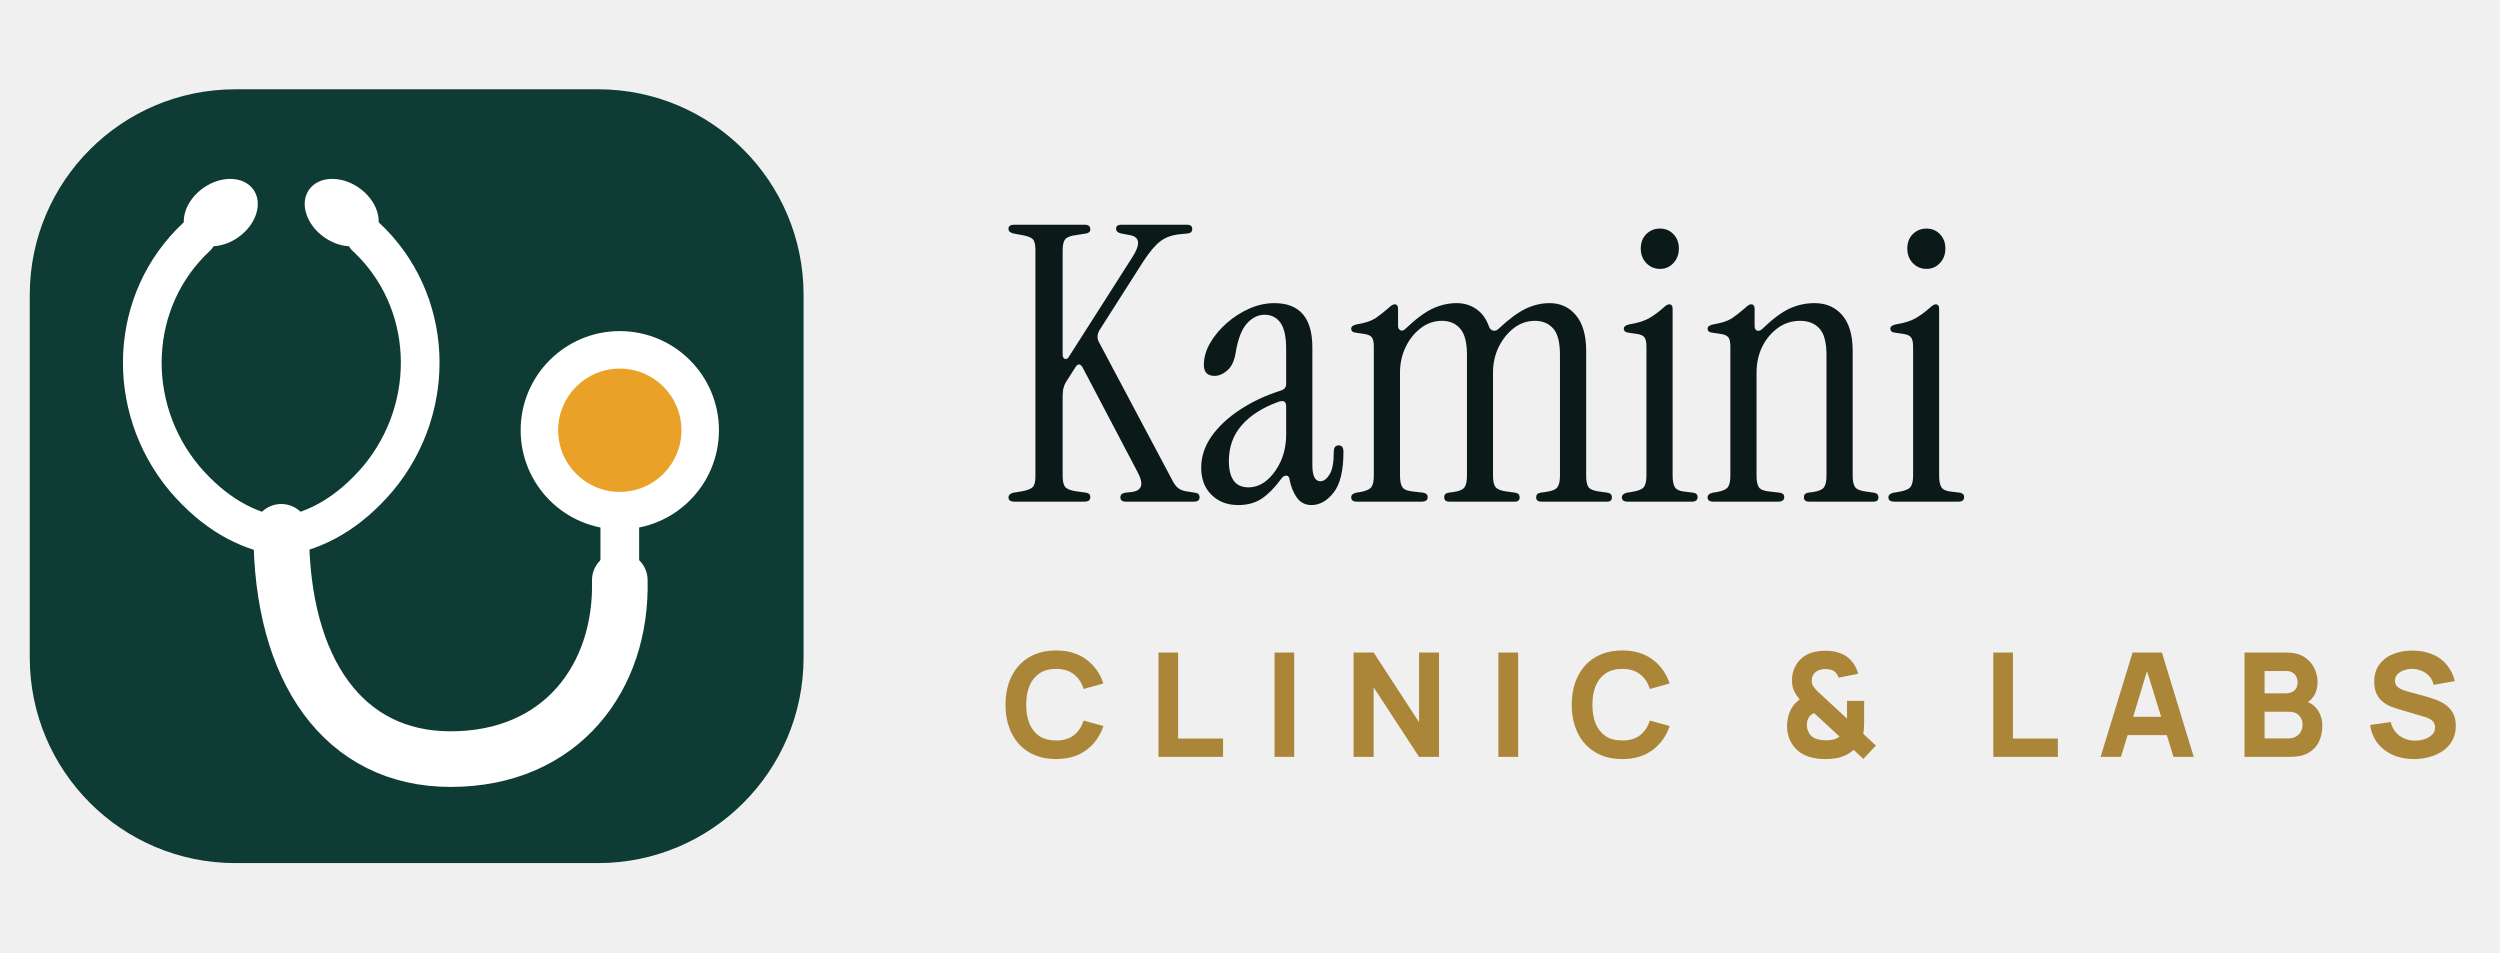
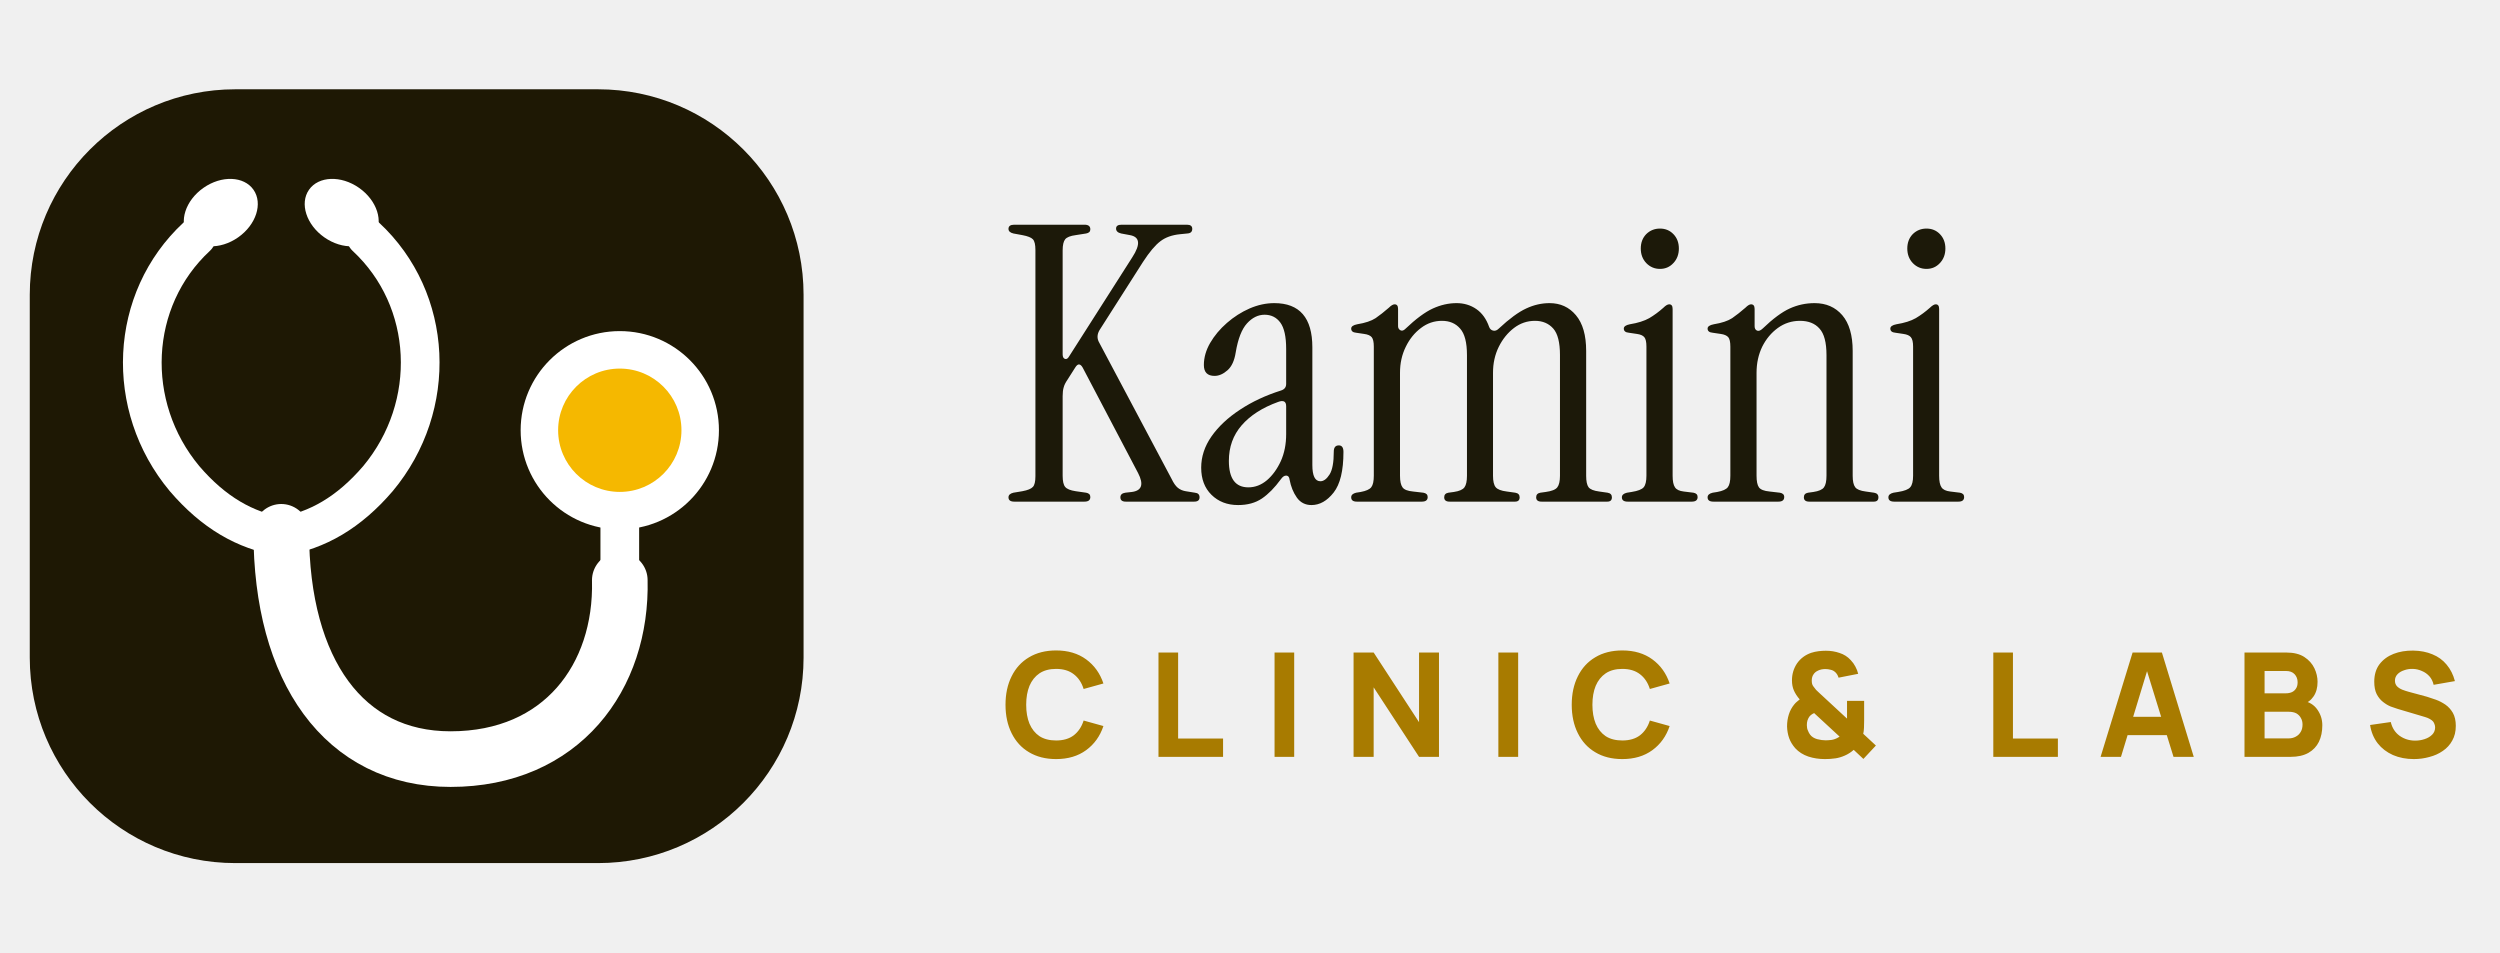
<svg xmlns="http://www.w3.org/2000/svg" viewBox="0 0 168 64" width="168" height="64" role="img" aria-label="Kamini Clinic and Labs">
  <g transform="translate(2 6) scale(0.8125)">
-     <rect width="64" height="64" rx="17" fill="#0E3B33" />
+     <rect width="64" height="64" rx="17" fill="#1e1804" />
    <g transform="translate(-2.6 0.6)">
      <path d="M16.4 11.6 C10.8 16.8 10.4 25.6 15.4 31.6 C17.8 34.4 20.4 35.9 23.4 36.4" fill="none" stroke="#FFFFFF" stroke-width="3.2" stroke-linecap="round" />
      <path d="M30.4 11.6 C36 16.8 36.4 25.6 31.4 31.6 C29 34.4 26.4 35.9 23.4 36.4" fill="none" stroke="#FFFFFF" stroke-width="3.2" stroke-linecap="round" />
      <ellipse cx="18.4" cy="9.6" rx="3.3" ry="2.5" transform="rotate(-35 18.4 9.6)" fill="#FFFFFF" stroke="none" />
      <ellipse cx="28.4" cy="9.6" rx="3.3" ry="2.5" transform="rotate(35 28.4 9.6)" fill="#FFFFFF" stroke="none" />
      <path d="M23.4 36 C23.4 47.5 28.6 54.8 37.4 54.8 C46.6 54.8 51.6 48 51.4 40" fill="none" stroke="#FFFFFF" stroke-width="4.6" stroke-linecap="round" />
      <path d="M51.4 40.6 V35.4" fill="none" stroke="#FFFFFF" stroke-width="3.2" stroke-linecap="round" />
      <circle cx="51.4" cy="27.6" r="8.2" fill="#FFFFFF" stroke="none" />
-       <circle cx="51.4" cy="27.6" r="5.1" fill="#E9A227" stroke="none" />
+       <circle cx="51.4" cy="27.6" r="5.1" fill="#f5b800" stroke="none" />
    </g>
  </g>
-   <path fill="#0B1A19" d="M68.16 33.71Q67.77 33.71 67.77 33.42Q67.77 33.19 68.1 33.11L68.7 33.01Q69.24 32.91 69.41 32.72Q69.58 32.54 69.58 32V16.8Q69.58 16.26 69.41 16.08Q69.24 15.9 68.7 15.8L68.1 15.69Q67.77 15.61 67.77 15.38Q67.77 15.1 68.16 15.1H72.88Q73.27 15.1 73.27 15.41Q73.27 15.64 72.99 15.69L72.29 15.8Q71.75 15.87 71.58 16.08Q71.41 16.29 71.41 16.83V23.81Q71.41 24.07 71.57 24.12Q71.72 24.17 71.85 23.94L76.09 17.29Q76.94 15.98 75.93 15.8L75.34 15.69Q75 15.61 75 15.36Q75 15.1 75.37 15.1H79.76Q80.12 15.1 80.12 15.38Q80.12 15.67 79.79 15.69L79.29 15.74Q78.49 15.82 77.98 16.21Q77.46 16.6 76.81 17.6L73.89 22.18Q73.63 22.62 73.87 23.03L78.73 32.18Q78.93 32.6 79.15 32.78Q79.37 32.96 79.68 33.01L80.3 33.11Q80.61 33.14 80.61 33.42Q80.61 33.71 80.25 33.71H75.65Q75.29 33.71 75.29 33.42Q75.29 33.16 75.62 33.11L76.06 33.06Q77.07 32.93 76.48 31.79L72.76 24.71Q72.65 24.51 72.52 24.49Q72.39 24.48 72.26 24.69L71.72 25.54Q71.54 25.8 71.48 26.03Q71.41 26.26 71.41 26.62V31.97Q71.41 32.52 71.58 32.72Q71.75 32.93 72.29 33.01L72.99 33.11Q73.27 33.16 73.27 33.4Q73.27 33.71 72.88 33.71ZM83.2 33.94Q82.11 33.94 81.41 33.25Q80.72 32.57 80.72 31.43Q80.72 30.32 81.41 29.33Q82.11 28.33 83.33 27.53Q84.54 26.73 86.09 26.24Q86.43 26.13 86.43 25.8V23.45Q86.43 22.21 86.04 21.68Q85.65 21.15 84.98 21.15Q84.33 21.15 83.8 21.73Q83.27 22.31 83.04 23.68Q82.91 24.51 82.49 24.88Q82.06 25.26 81.62 25.26Q80.9 25.26 80.9 24.53Q80.9 23.78 81.32 23.05Q81.75 22.31 82.45 21.7Q83.15 21.09 83.97 20.73Q84.8 20.37 85.63 20.37Q88.19 20.37 88.19 23.34V31.25Q88.19 32.34 88.73 32.34Q89.06 32.34 89.35 31.88Q89.63 31.43 89.63 30.35Q89.63 29.93 89.97 29.93Q90.28 29.93 90.28 30.37Q90.28 32.26 89.62 33.1Q88.96 33.94 88.13 33.94Q87.51 33.94 87.15 33.44Q86.79 32.93 86.66 32.23Q86.63 31.97 86.44 31.96Q86.25 31.95 86.07 32.21Q85.45 33.06 84.8 33.5Q84.15 33.94 83.2 33.94ZM83.89 32.75Q84.57 32.75 85.14 32.27Q85.7 31.79 86.07 30.99Q86.43 30.19 86.43 29.18V27.3Q86.43 26.81 85.89 27.01Q84.31 27.58 83.44 28.58Q82.58 29.57 82.58 30.97Q82.58 32.75 83.89 32.75ZM91.18 33.71Q90.8 33.71 90.8 33.42Q90.8 33.19 91.13 33.11L91.44 33.06Q91.98 32.96 92.15 32.74Q92.32 32.52 92.32 31.97V23.29Q92.32 22.83 92.18 22.66Q92.04 22.49 91.67 22.44L91.13 22.36Q90.8 22.33 90.8 22.08Q90.8 21.87 91.21 21.79Q92.01 21.66 92.44 21.38Q92.86 21.09 93.33 20.68Q93.56 20.45 93.72 20.45Q93.95 20.45 93.95 20.76V21.92Q93.95 22.1 94.1 22.19Q94.26 22.28 94.44 22.1Q95.5 21.09 96.29 20.73Q97.08 20.37 97.88 20.37Q98.63 20.37 99.21 20.77Q99.79 21.17 100.07 21.97Q100.15 22.18 100.35 22.22Q100.54 22.26 100.72 22.08Q101.78 21.09 102.56 20.73Q103.33 20.37 104.13 20.37Q105.22 20.37 105.9 21.18Q106.59 22 106.59 23.58V31.97Q106.59 32.52 106.75 32.74Q106.92 32.96 107.47 33.03L108.03 33.11Q108.32 33.16 108.32 33.42Q108.32 33.71 108.01 33.71H103.59Q103.23 33.71 103.23 33.42Q103.23 33.16 103.51 33.11L103.87 33.06Q104.47 32.98 104.65 32.75Q104.83 32.52 104.83 31.97V23.86Q104.83 22.59 104.38 22.08Q103.92 21.56 103.15 21.56Q102.37 21.56 101.74 22.04Q101.11 22.52 100.72 23.3Q100.33 24.09 100.33 25.05V31.97Q100.33 32.52 100.51 32.74Q100.69 32.96 101.26 33.03L101.83 33.11Q102.12 33.16 102.12 33.42Q102.12 33.71 101.81 33.71H97.41Q97.05 33.71 97.05 33.42Q97.05 33.16 97.33 33.11L97.7 33.06Q98.24 32.98 98.41 32.75Q98.58 32.52 98.58 31.97V23.86Q98.58 22.59 98.12 22.08Q97.67 21.56 96.9 21.56Q96.12 21.56 95.49 22.04Q94.85 22.52 94.47 23.3Q94.08 24.09 94.08 25.05V31.97Q94.08 32.52 94.25 32.75Q94.41 32.98 94.96 33.03L95.65 33.11Q95.94 33.16 95.94 33.4Q95.94 33.71 95.55 33.71ZM111.55 18.07Q111.01 18.07 110.63 17.68Q110.26 17.29 110.26 16.7Q110.26 16.11 110.63 15.73Q111.01 15.36 111.55 15.36Q112.09 15.36 112.45 15.73Q112.82 16.11 112.82 16.7Q112.82 17.29 112.45 17.68Q112.09 18.07 111.55 18.07ZM109.38 33.71Q108.99 33.71 108.99 33.42Q108.99 33.19 109.33 33.11L109.64 33.06Q110.28 32.96 110.46 32.74Q110.64 32.52 110.64 31.97V23.29Q110.64 22.83 110.5 22.66Q110.36 22.49 110 22.44L109.46 22.36Q109.12 22.33 109.12 22.08Q109.12 21.87 109.53 21.79Q110.33 21.66 110.83 21.38Q111.32 21.09 111.78 20.68Q112.01 20.45 112.17 20.45Q112.4 20.45 112.4 20.76V31.97Q112.4 32.52 112.56 32.75Q112.71 32.98 113.15 33.03L113.8 33.11Q114.08 33.16 114.08 33.4Q114.08 33.71 113.69 33.71ZM115.14 33.71Q114.75 33.71 114.75 33.42Q114.75 33.19 115.09 33.11L115.4 33.06Q115.94 32.96 116.11 32.74Q116.28 32.52 116.28 31.97V23.29Q116.28 22.83 116.14 22.66Q115.99 22.49 115.63 22.44L115.09 22.36Q114.75 22.33 114.75 22.08Q114.75 21.87 115.17 21.79Q115.97 21.66 116.4 21.38Q116.82 21.09 117.29 20.68Q117.52 20.45 117.67 20.45Q117.91 20.45 117.91 20.76V21.92Q117.91 22.15 118.08 22.22Q118.24 22.28 118.45 22.08Q119.48 21.09 120.27 20.73Q121.06 20.37 121.94 20.37Q123.1 20.37 123.8 21.18Q124.5 22 124.5 23.58V31.97Q124.5 32.52 124.67 32.74Q124.83 32.96 125.38 33.03L125.94 33.11Q126.23 33.16 126.23 33.42Q126.23 33.71 125.92 33.71H121.58Q121.22 33.71 121.22 33.42Q121.22 33.16 121.5 33.11L121.86 33.06Q122.4 32.98 122.57 32.75Q122.74 32.52 122.74 31.97V23.86Q122.74 22.59 122.27 22.08Q121.81 21.56 120.96 21.56Q120.13 21.56 119.47 22.04Q118.81 22.52 118.42 23.3Q118.04 24.09 118.04 25.05V31.97Q118.04 32.52 118.2 32.75Q118.37 32.98 118.92 33.03L119.61 33.11Q119.9 33.16 119.9 33.4Q119.9 33.71 119.51 33.71ZM129.46 18.07Q128.92 18.07 128.54 17.68Q128.17 17.29 128.17 16.7Q128.17 16.11 128.54 15.73Q128.92 15.36 129.46 15.36Q130 15.36 130.36 15.73Q130.73 16.11 130.73 16.7Q130.73 17.29 130.36 17.68Q130 18.07 129.46 18.07ZM127.29 33.71Q126.9 33.71 126.9 33.42Q126.9 33.19 127.24 33.11L127.55 33.06Q128.19 32.96 128.37 32.74Q128.56 32.52 128.56 31.97V23.29Q128.56 22.83 128.41 22.66Q128.27 22.49 127.91 22.44L127.37 22.36Q127.03 22.33 127.03 22.08Q127.03 21.87 127.44 21.79Q128.25 21.66 128.74 21.38Q129.23 21.09 129.69 20.68Q129.93 20.45 130.08 20.45Q130.31 20.45 130.31 20.76V31.97Q130.31 32.52 130.47 32.75Q130.62 32.98 131.06 33.03L131.71 33.11Q131.99 33.16 131.99 33.4Q131.99 33.71 131.61 33.71Z" />
-   <path fill="#AB8639" d="M70.97 51.01Q69.92 51.01 69.15 50.55Q68.39 50.1 67.98 49.27Q67.57 48.45 67.57 47.36Q67.57 46.27 67.98 45.45Q68.39 44.62 69.15 44.17Q69.92 43.71 70.97 43.71Q72.17 43.71 72.99 44.31Q73.81 44.91 74.15 45.93L72.82 46.3Q72.62 45.66 72.16 45.31Q71.7 44.95 70.97 44.95Q70.3 44.95 69.85 45.25Q69.41 45.55 69.18 46.09Q68.96 46.63 68.96 47.36Q68.96 48.09 69.18 48.63Q69.41 49.17 69.85 49.47Q70.3 49.76 70.97 49.76Q71.7 49.76 72.16 49.41Q72.62 49.05 72.82 48.42L74.15 48.79Q73.81 49.81 72.99 50.41Q72.17 51.01 70.97 51.01ZM77.85 50.86V43.85H79.17V49.63H82.19V50.86ZM85.65 50.86V43.85H86.97V50.86ZM90.96 50.86V43.85H92.31L95.36 48.53V43.85H96.7V50.86H95.36L92.31 46.19V50.86ZM100.69 50.86V43.85H102.02V50.86ZM109.02 51.01Q107.96 51.01 107.2 50.55Q106.44 50.1 106.03 49.27Q105.62 48.45 105.62 47.36Q105.62 46.27 106.03 45.45Q106.44 44.62 107.2 44.17Q107.96 43.71 109.02 43.71Q110.22 43.71 111.04 44.31Q111.86 44.91 112.2 45.93L110.87 46.3Q110.67 45.66 110.21 45.31Q109.75 44.95 109.02 44.95Q108.35 44.95 107.9 45.25Q107.46 45.55 107.23 46.09Q107.01 46.63 107.01 47.36Q107.01 48.09 107.23 48.63Q107.46 49.17 107.9 49.47Q108.35 49.76 109.02 49.76Q109.75 49.76 110.21 49.41Q110.67 49.05 110.87 48.42L112.2 48.79Q111.86 49.81 111.04 50.41Q110.22 51.01 109.02 51.01ZM122.63 51.01Q122.04 51.01 121.52 50.84Q120.99 50.66 120.64 50.28Q120.36 49.96 120.23 49.6Q120.1 49.23 120.09 48.81Q120.09 48.39 120.21 48.01Q120.33 47.63 120.58 47.33Q120.66 47.23 120.76 47.15Q120.85 47.07 120.94 47Q120.68 46.7 120.55 46.4Q120.42 46.11 120.42 45.72Q120.42 45.09 120.76 44.58Q121.11 44.08 121.71 43.87Q121.96 43.79 122.21 43.76Q122.47 43.73 122.7 43.73Q123.19 43.73 123.62 43.88Q124.06 44.02 124.37 44.36Q124.56 44.56 124.68 44.79Q124.81 45.03 124.87 45.28L123.55 45.54Q123.49 45.33 123.35 45.19Q123.21 45.05 123.03 45.01Q122.84 44.96 122.67 44.96Q122.39 44.96 122.18 45.06Q121.96 45.16 121.86 45.33Q121.75 45.49 121.75 45.74Q121.75 45.97 121.84 46.1Q121.93 46.23 122.04 46.36Q122.13 46.44 122.25 46.56Q122.37 46.68 122.51 46.8L124.12 48.29Q124.12 48.21 124.12 48.1Q124.12 47.99 124.12 47.89V47.1H125.27V48.43Q125.27 48.65 125.26 48.9Q125.25 49.15 125.21 49.31L126.06 50.1L125.22 51L124.57 50.39Q124.3 50.63 123.98 50.77Q123.67 50.91 123.35 50.96Q123.14 50.99 122.97 51Q122.8 51.01 122.63 51.01ZM122.69 49.75Q122.8 49.75 122.9 49.74Q123 49.73 123.1 49.72Q123.26 49.69 123.39 49.63Q123.52 49.57 123.62 49.5L121.91 47.92Q121.8 47.97 121.72 48.03Q121.64 48.09 121.58 48.17Q121.51 48.27 121.46 48.42Q121.42 48.56 121.42 48.73Q121.42 48.94 121.49 49.09Q121.55 49.25 121.64 49.37Q121.8 49.58 122.11 49.67Q122.42 49.75 122.69 49.75ZM133.95 50.86V43.85H135.27V49.63H138.29V50.86ZM141.16 50.86 143.31 43.85H145.28L147.42 50.86H146.06L144.15 44.68H144.41L142.53 50.86ZM142.45 49.4V48.17H146.15V49.4ZM150.83 50.86V43.85H153.64Q154.39 43.85 154.85 44.15Q155.31 44.45 155.53 44.91Q155.74 45.36 155.74 45.82Q155.74 46.41 155.47 46.8Q155.21 47.19 154.75 47.32V47.08Q155.4 47.21 155.73 47.69Q156.06 48.16 156.06 48.74Q156.06 49.37 155.83 49.85Q155.6 50.32 155.13 50.59Q154.65 50.86 153.94 50.86ZM152.18 49.62H153.8Q154.07 49.62 154.28 49.5Q154.49 49.39 154.61 49.18Q154.73 48.98 154.73 48.69Q154.73 48.44 154.62 48.25Q154.52 48.06 154.32 47.94Q154.11 47.83 153.8 47.83H152.18ZM152.18 46.59H153.62Q153.84 46.59 154.02 46.51Q154.19 46.43 154.29 46.27Q154.4 46.11 154.4 45.85Q154.4 45.53 154.2 45.31Q154 45.09 153.62 45.09H152.18ZM162.21 51.01Q161.44 51.01 160.81 50.74Q160.18 50.46 159.78 49.95Q159.38 49.43 159.27 48.72L160.66 48.52Q160.8 49.12 161.26 49.45Q161.72 49.77 162.3 49.77Q162.63 49.77 162.93 49.67Q163.24 49.57 163.44 49.37Q163.64 49.17 163.64 48.88Q163.64 48.77 163.6 48.67Q163.57 48.57 163.5 48.48Q163.43 48.4 163.29 48.32Q163.16 48.24 162.95 48.18L161.13 47.64Q160.93 47.58 160.66 47.48Q160.39 47.37 160.14 47.17Q159.88 46.97 159.71 46.64Q159.55 46.31 159.55 45.81Q159.55 45.11 159.9 44.64Q160.26 44.17 160.85 43.94Q161.44 43.71 162.17 43.72Q162.89 43.73 163.46 43.97Q164.03 44.2 164.41 44.66Q164.8 45.12 164.97 45.77L163.54 46.02Q163.46 45.67 163.25 45.44Q163.04 45.21 162.75 45.09Q162.46 44.96 162.15 44.95Q161.83 44.94 161.56 45.04Q161.28 45.13 161.11 45.31Q160.94 45.49 160.94 45.74Q160.94 45.97 161.08 46.12Q161.22 46.26 161.44 46.35Q161.65 46.43 161.87 46.49L163.09 46.82Q163.36 46.9 163.69 47.02Q164.02 47.14 164.33 47.35Q164.63 47.56 164.83 47.9Q165.03 48.25 165.03 48.78Q165.03 49.35 164.79 49.77Q164.56 50.19 164.16 50.46Q163.76 50.74 163.25 50.87Q162.75 51.01 162.21 51.01Z" />
+   <path fill="#1c1909" d="M68.16 33.71Q67.77 33.71 67.77 33.42Q67.77 33.19 68.1 33.11L68.7 33.01Q69.24 32.91 69.41 32.72Q69.58 32.54 69.58 32V16.8Q69.58 16.26 69.41 16.08Q69.24 15.9 68.7 15.8L68.1 15.69Q67.77 15.61 67.77 15.38Q67.77 15.1 68.16 15.1H72.88Q73.27 15.1 73.27 15.41Q73.27 15.64 72.99 15.69L72.29 15.8Q71.75 15.87 71.58 16.08Q71.41 16.29 71.41 16.83V23.81Q71.41 24.07 71.57 24.12Q71.72 24.17 71.85 23.94L76.09 17.29Q76.94 15.98 75.93 15.8L75.34 15.69Q75 15.61 75 15.36Q75 15.1 75.37 15.1H79.76Q80.12 15.1 80.12 15.38Q80.12 15.67 79.79 15.69L79.29 15.74Q78.49 15.82 77.98 16.21Q77.46 16.6 76.81 17.6L73.89 22.18Q73.63 22.62 73.87 23.03L78.73 32.18Q78.93 32.6 79.15 32.78Q79.37 32.96 79.68 33.01L80.3 33.11Q80.61 33.14 80.61 33.42Q80.61 33.71 80.25 33.71H75.65Q75.29 33.71 75.29 33.42Q75.29 33.16 75.62 33.11L76.06 33.06Q77.07 32.93 76.48 31.79L72.76 24.71Q72.65 24.51 72.52 24.49Q72.39 24.48 72.26 24.69L71.72 25.54Q71.54 25.8 71.48 26.03Q71.41 26.26 71.41 26.62V31.97Q71.41 32.52 71.58 32.72Q71.75 32.93 72.29 33.01L72.99 33.11Q73.27 33.16 73.27 33.4Q73.27 33.71 72.88 33.71ZM83.2 33.94Q82.11 33.94 81.41 33.25Q80.72 32.57 80.72 31.43Q80.72 30.32 81.41 29.33Q82.11 28.33 83.33 27.53Q84.54 26.73 86.09 26.24Q86.43 26.13 86.43 25.8V23.45Q86.43 22.21 86.04 21.68Q85.65 21.15 84.98 21.15Q84.33 21.15 83.8 21.73Q83.27 22.31 83.04 23.68Q82.91 24.51 82.49 24.88Q82.06 25.26 81.62 25.26Q80.9 25.26 80.9 24.53Q80.9 23.78 81.32 23.05Q81.75 22.31 82.45 21.7Q83.15 21.09 83.97 20.73Q84.8 20.37 85.63 20.37Q88.19 20.37 88.19 23.34V31.25Q88.19 32.34 88.73 32.34Q89.06 32.34 89.35 31.88Q89.63 31.43 89.63 30.35Q89.63 29.93 89.97 29.93Q90.28 29.93 90.28 30.37Q90.28 32.26 89.62 33.1Q88.96 33.94 88.13 33.94Q87.51 33.94 87.15 33.44Q86.79 32.93 86.66 32.23Q86.63 31.97 86.44 31.96Q86.25 31.95 86.07 32.21Q85.45 33.06 84.8 33.5Q84.15 33.94 83.2 33.94ZM83.89 32.75Q84.57 32.75 85.14 32.27Q85.7 31.79 86.07 30.99Q86.43 30.19 86.43 29.18V27.3Q86.43 26.81 85.89 27.01Q84.31 27.58 83.44 28.58Q82.58 29.57 82.58 30.97Q82.58 32.75 83.89 32.75ZM91.18 33.71Q90.8 33.71 90.8 33.42Q90.8 33.19 91.13 33.11L91.44 33.06Q91.98 32.96 92.15 32.74Q92.32 32.52 92.32 31.97V23.29Q92.32 22.83 92.18 22.66Q92.04 22.49 91.67 22.44L91.13 22.36Q90.8 22.33 90.8 22.08Q90.8 21.87 91.21 21.79Q92.01 21.66 92.44 21.38Q92.86 21.09 93.33 20.68Q93.56 20.45 93.72 20.45Q93.95 20.45 93.95 20.76V21.92Q93.95 22.1 94.1 22.19Q94.26 22.28 94.44 22.1Q95.5 21.09 96.29 20.73Q97.08 20.37 97.88 20.37Q98.63 20.37 99.21 20.77Q99.79 21.17 100.07 21.97Q100.15 22.18 100.35 22.22Q100.54 22.26 100.72 22.08Q101.78 21.09 102.56 20.73Q103.33 20.37 104.13 20.37Q105.22 20.37 105.9 21.18Q106.59 22 106.59 23.58V31.97Q106.59 32.52 106.75 32.74Q106.92 32.96 107.47 33.03L108.03 33.11Q108.32 33.16 108.32 33.42Q108.32 33.71 108.01 33.71H103.59Q103.23 33.71 103.23 33.42Q103.23 33.16 103.51 33.11L103.87 33.06Q104.47 32.98 104.65 32.75Q104.83 32.52 104.83 31.97V23.86Q104.83 22.59 104.38 22.08Q103.92 21.56 103.15 21.56Q102.37 21.56 101.74 22.04Q101.11 22.52 100.72 23.3Q100.33 24.09 100.33 25.05V31.97Q100.33 32.52 100.51 32.74Q100.69 32.96 101.26 33.03L101.83 33.11Q102.12 33.16 102.12 33.42Q102.12 33.71 101.81 33.71H97.41Q97.05 33.71 97.05 33.42Q97.05 33.16 97.33 33.11L97.7 33.06Q98.24 32.98 98.41 32.75Q98.58 32.52 98.58 31.97V23.86Q98.58 22.59 98.12 22.08Q97.67 21.56 96.9 21.56Q96.12 21.56 95.49 22.04Q94.85 22.52 94.47 23.3Q94.08 24.09 94.08 25.05V31.97Q94.08 32.52 94.25 32.75Q94.41 32.98 94.96 33.03L95.65 33.11Q95.94 33.16 95.94 33.4Q95.94 33.71 95.55 33.71ZM111.55 18.07Q111.01 18.07 110.63 17.68Q110.26 17.29 110.26 16.7Q110.26 16.11 110.63 15.73Q111.01 15.36 111.55 15.36Q112.09 15.36 112.45 15.73Q112.82 16.11 112.82 16.7Q112.82 17.29 112.45 17.68Q112.09 18.07 111.55 18.07ZM109.38 33.71Q108.99 33.71 108.99 33.42Q108.99 33.19 109.33 33.11L109.64 33.06Q110.28 32.96 110.46 32.74Q110.64 32.52 110.64 31.97V23.29Q110.64 22.83 110.5 22.66Q110.36 22.49 110 22.44L109.46 22.36Q109.12 22.33 109.12 22.08Q109.12 21.87 109.53 21.79Q110.33 21.66 110.83 21.38Q111.32 21.09 111.78 20.68Q112.01 20.45 112.17 20.45Q112.4 20.45 112.4 20.76V31.97Q112.4 32.52 112.56 32.75Q112.71 32.98 113.15 33.03L113.8 33.11Q114.08 33.16 114.08 33.4Q114.08 33.71 113.69 33.71ZM115.14 33.71Q114.75 33.71 114.75 33.42Q114.75 33.19 115.09 33.11L115.4 33.06Q115.94 32.96 116.11 32.74Q116.28 32.52 116.28 31.97V23.29Q116.28 22.83 116.14 22.66Q115.99 22.49 115.63 22.44L115.09 22.36Q114.75 22.33 114.75 22.08Q114.75 21.87 115.17 21.79Q115.97 21.66 116.4 21.38Q116.82 21.09 117.29 20.68Q117.52 20.45 117.67 20.45Q117.91 20.45 117.91 20.76V21.92Q117.91 22.15 118.08 22.22Q118.24 22.28 118.45 22.08Q119.48 21.09 120.27 20.73Q121.06 20.37 121.94 20.37Q123.1 20.37 123.8 21.18Q124.5 22 124.5 23.58V31.97Q124.5 32.52 124.67 32.74Q124.83 32.96 125.38 33.03L125.94 33.11Q126.23 33.16 126.23 33.42Q126.23 33.71 125.92 33.71H121.58Q121.22 33.71 121.22 33.42Q121.22 33.16 121.5 33.11L121.86 33.06Q122.4 32.98 122.57 32.75Q122.74 32.52 122.74 31.97V23.86Q122.74 22.59 122.27 22.08Q121.81 21.56 120.96 21.56Q120.13 21.56 119.47 22.04Q118.81 22.52 118.42 23.3Q118.04 24.09 118.04 25.05V31.97Q118.04 32.52 118.2 32.75Q118.37 32.98 118.92 33.03L119.61 33.11Q119.9 33.16 119.9 33.4Q119.9 33.71 119.51 33.71ZM129.46 18.07Q128.92 18.07 128.54 17.68Q128.17 17.29 128.17 16.7Q128.17 16.11 128.54 15.73Q128.92 15.36 129.46 15.36Q130 15.36 130.36 15.73Q130.73 16.11 130.73 16.7Q130.73 17.29 130.36 17.68Q130 18.07 129.46 18.07ZM127.29 33.71Q126.9 33.71 126.9 33.42Q126.9 33.19 127.24 33.11L127.55 33.06Q128.19 32.96 128.37 32.74Q128.56 32.52 128.56 31.97V23.29Q128.56 22.83 128.41 22.66Q128.27 22.49 127.91 22.44L127.37 22.36Q127.03 22.33 127.03 22.08Q127.03 21.87 127.44 21.79Q128.25 21.66 128.74 21.38Q129.23 21.09 129.69 20.68Q129.93 20.45 130.08 20.45Q130.31 20.45 130.31 20.76V31.97Q130.31 32.52 130.47 32.75Q130.62 32.98 131.06 33.03L131.71 33.11Q131.99 33.16 131.99 33.4Q131.99 33.71 131.61 33.71Z" />
+   <path fill="#a87b00" d="M70.97 51.01Q69.92 51.01 69.15 50.55Q68.39 50.1 67.98 49.27Q67.57 48.45 67.57 47.36Q67.57 46.27 67.98 45.45Q68.39 44.62 69.15 44.17Q69.92 43.71 70.97 43.71Q72.17 43.71 72.99 44.31Q73.81 44.91 74.15 45.93L72.82 46.3Q72.62 45.66 72.16 45.31Q71.7 44.95 70.97 44.95Q70.3 44.95 69.85 45.25Q69.41 45.55 69.18 46.09Q68.96 46.63 68.96 47.36Q68.96 48.09 69.18 48.63Q69.41 49.17 69.85 49.47Q70.3 49.76 70.97 49.76Q71.7 49.76 72.16 49.41Q72.62 49.05 72.82 48.42L74.15 48.79Q73.81 49.81 72.99 50.41Q72.17 51.01 70.97 51.01ZM77.85 50.86V43.85H79.17V49.63H82.19V50.86ZM85.65 50.86V43.85H86.97V50.86ZM90.96 50.86V43.85H92.31L95.36 48.53V43.85H96.7V50.86H95.36L92.31 46.19V50.86ZM100.69 50.86V43.85H102.02V50.86ZM109.02 51.01Q107.96 51.01 107.2 50.55Q106.44 50.1 106.03 49.27Q105.62 48.45 105.62 47.36Q105.62 46.27 106.03 45.45Q106.44 44.62 107.2 44.17Q107.96 43.71 109.02 43.71Q110.22 43.71 111.04 44.31Q111.86 44.91 112.2 45.93L110.87 46.3Q110.67 45.66 110.21 45.31Q109.75 44.95 109.02 44.95Q108.35 44.95 107.9 45.25Q107.46 45.55 107.23 46.09Q107.01 46.63 107.01 47.36Q107.01 48.09 107.23 48.63Q107.46 49.17 107.9 49.47Q108.35 49.76 109.02 49.76Q109.75 49.76 110.21 49.41Q110.67 49.05 110.87 48.42L112.2 48.79Q111.86 49.81 111.04 50.41Q110.22 51.01 109.02 51.01ZM122.63 51.01Q122.04 51.01 121.52 50.84Q120.99 50.66 120.64 50.28Q120.36 49.96 120.23 49.6Q120.1 49.23 120.09 48.81Q120.09 48.39 120.21 48.01Q120.33 47.63 120.58 47.33Q120.66 47.23 120.76 47.15Q120.85 47.07 120.94 47Q120.68 46.7 120.55 46.4Q120.42 46.11 120.42 45.72Q120.42 45.09 120.76 44.58Q121.11 44.08 121.71 43.87Q121.96 43.79 122.21 43.76Q122.47 43.73 122.7 43.73Q123.19 43.73 123.62 43.88Q124.06 44.02 124.37 44.36Q124.56 44.56 124.68 44.79Q124.81 45.03 124.87 45.28L123.55 45.54Q123.49 45.33 123.35 45.19Q123.21 45.05 123.03 45.01Q122.84 44.96 122.67 44.96Q122.39 44.96 122.18 45.06Q121.96 45.16 121.86 45.33Q121.75 45.49 121.75 45.74Q121.75 45.97 121.84 46.1Q121.93 46.23 122.04 46.36Q122.13 46.44 122.25 46.56Q122.37 46.68 122.51 46.8L124.12 48.29Q124.12 48.21 124.12 48.1Q124.12 47.99 124.12 47.89V47.1H125.27V48.43Q125.27 48.65 125.26 48.9Q125.25 49.15 125.21 49.31L126.06 50.1L125.22 51L124.57 50.39Q124.3 50.63 123.98 50.77Q123.67 50.91 123.35 50.96Q123.14 50.99 122.97 51Q122.8 51.01 122.63 51.01ZM122.69 49.75Q122.8 49.75 122.9 49.74Q123 49.73 123.1 49.72Q123.26 49.69 123.39 49.63Q123.52 49.57 123.62 49.5L121.91 47.92Q121.8 47.97 121.72 48.03Q121.64 48.09 121.58 48.17Q121.51 48.27 121.46 48.42Q121.42 48.56 121.42 48.73Q121.42 48.94 121.49 49.09Q121.55 49.25 121.64 49.37Q121.8 49.58 122.11 49.67Q122.42 49.75 122.69 49.75ZM133.95 50.86V43.85H135.27V49.63H138.29V50.86ZM141.16 50.86 143.31 43.85H145.28L147.42 50.86H146.06L144.15 44.68H144.41L142.53 50.86ZM142.45 49.4V48.17H146.15V49.4ZM150.83 50.86V43.85H153.64Q154.39 43.85 154.85 44.15Q155.31 44.45 155.53 44.91Q155.74 45.36 155.74 45.82Q155.74 46.41 155.47 46.8Q155.21 47.19 154.75 47.32V47.08Q155.4 47.21 155.73 47.69Q156.06 48.16 156.06 48.74Q156.06 49.37 155.83 49.85Q155.6 50.32 155.13 50.59Q154.65 50.86 153.94 50.86ZM152.18 49.62H153.8Q154.07 49.62 154.28 49.5Q154.49 49.39 154.61 49.18Q154.73 48.98 154.73 48.69Q154.73 48.44 154.62 48.25Q154.52 48.06 154.32 47.94Q154.11 47.83 153.8 47.83H152.18ZM152.18 46.59H153.62Q153.84 46.59 154.02 46.51Q154.19 46.43 154.29 46.27Q154.4 46.11 154.4 45.85Q154.4 45.53 154.2 45.31Q154 45.09 153.62 45.09H152.18ZM162.21 51.01Q161.44 51.01 160.81 50.74Q160.18 50.46 159.78 49.95Q159.38 49.43 159.27 48.72L160.66 48.52Q160.8 49.12 161.26 49.45Q161.72 49.77 162.3 49.77Q162.63 49.77 162.93 49.67Q163.24 49.57 163.44 49.37Q163.64 49.17 163.64 48.88Q163.64 48.77 163.6 48.67Q163.57 48.57 163.5 48.48Q163.43 48.4 163.29 48.32Q163.16 48.24 162.95 48.18L161.13 47.64Q160.93 47.58 160.66 47.48Q160.39 47.37 160.14 47.17Q159.88 46.97 159.71 46.64Q159.55 46.31 159.55 45.81Q159.55 45.11 159.9 44.64Q160.26 44.17 160.85 43.94Q161.44 43.71 162.17 43.72Q162.89 43.73 163.46 43.97Q164.03 44.2 164.41 44.66Q164.8 45.12 164.97 45.77L163.54 46.02Q163.46 45.67 163.25 45.44Q163.04 45.21 162.75 45.09Q162.46 44.96 162.15 44.95Q161.83 44.94 161.56 45.04Q161.28 45.13 161.11 45.31Q160.94 45.49 160.94 45.74Q160.94 45.97 161.08 46.12Q161.22 46.26 161.44 46.35Q161.65 46.43 161.87 46.49L163.09 46.82Q163.36 46.9 163.69 47.02Q164.02 47.14 164.33 47.35Q164.63 47.56 164.83 47.9Q165.03 48.25 165.03 48.78Q165.03 49.35 164.79 49.77Q164.56 50.19 164.16 50.46Q163.76 50.74 163.25 50.87Q162.75 51.01 162.21 51.01Z" />
</svg>
